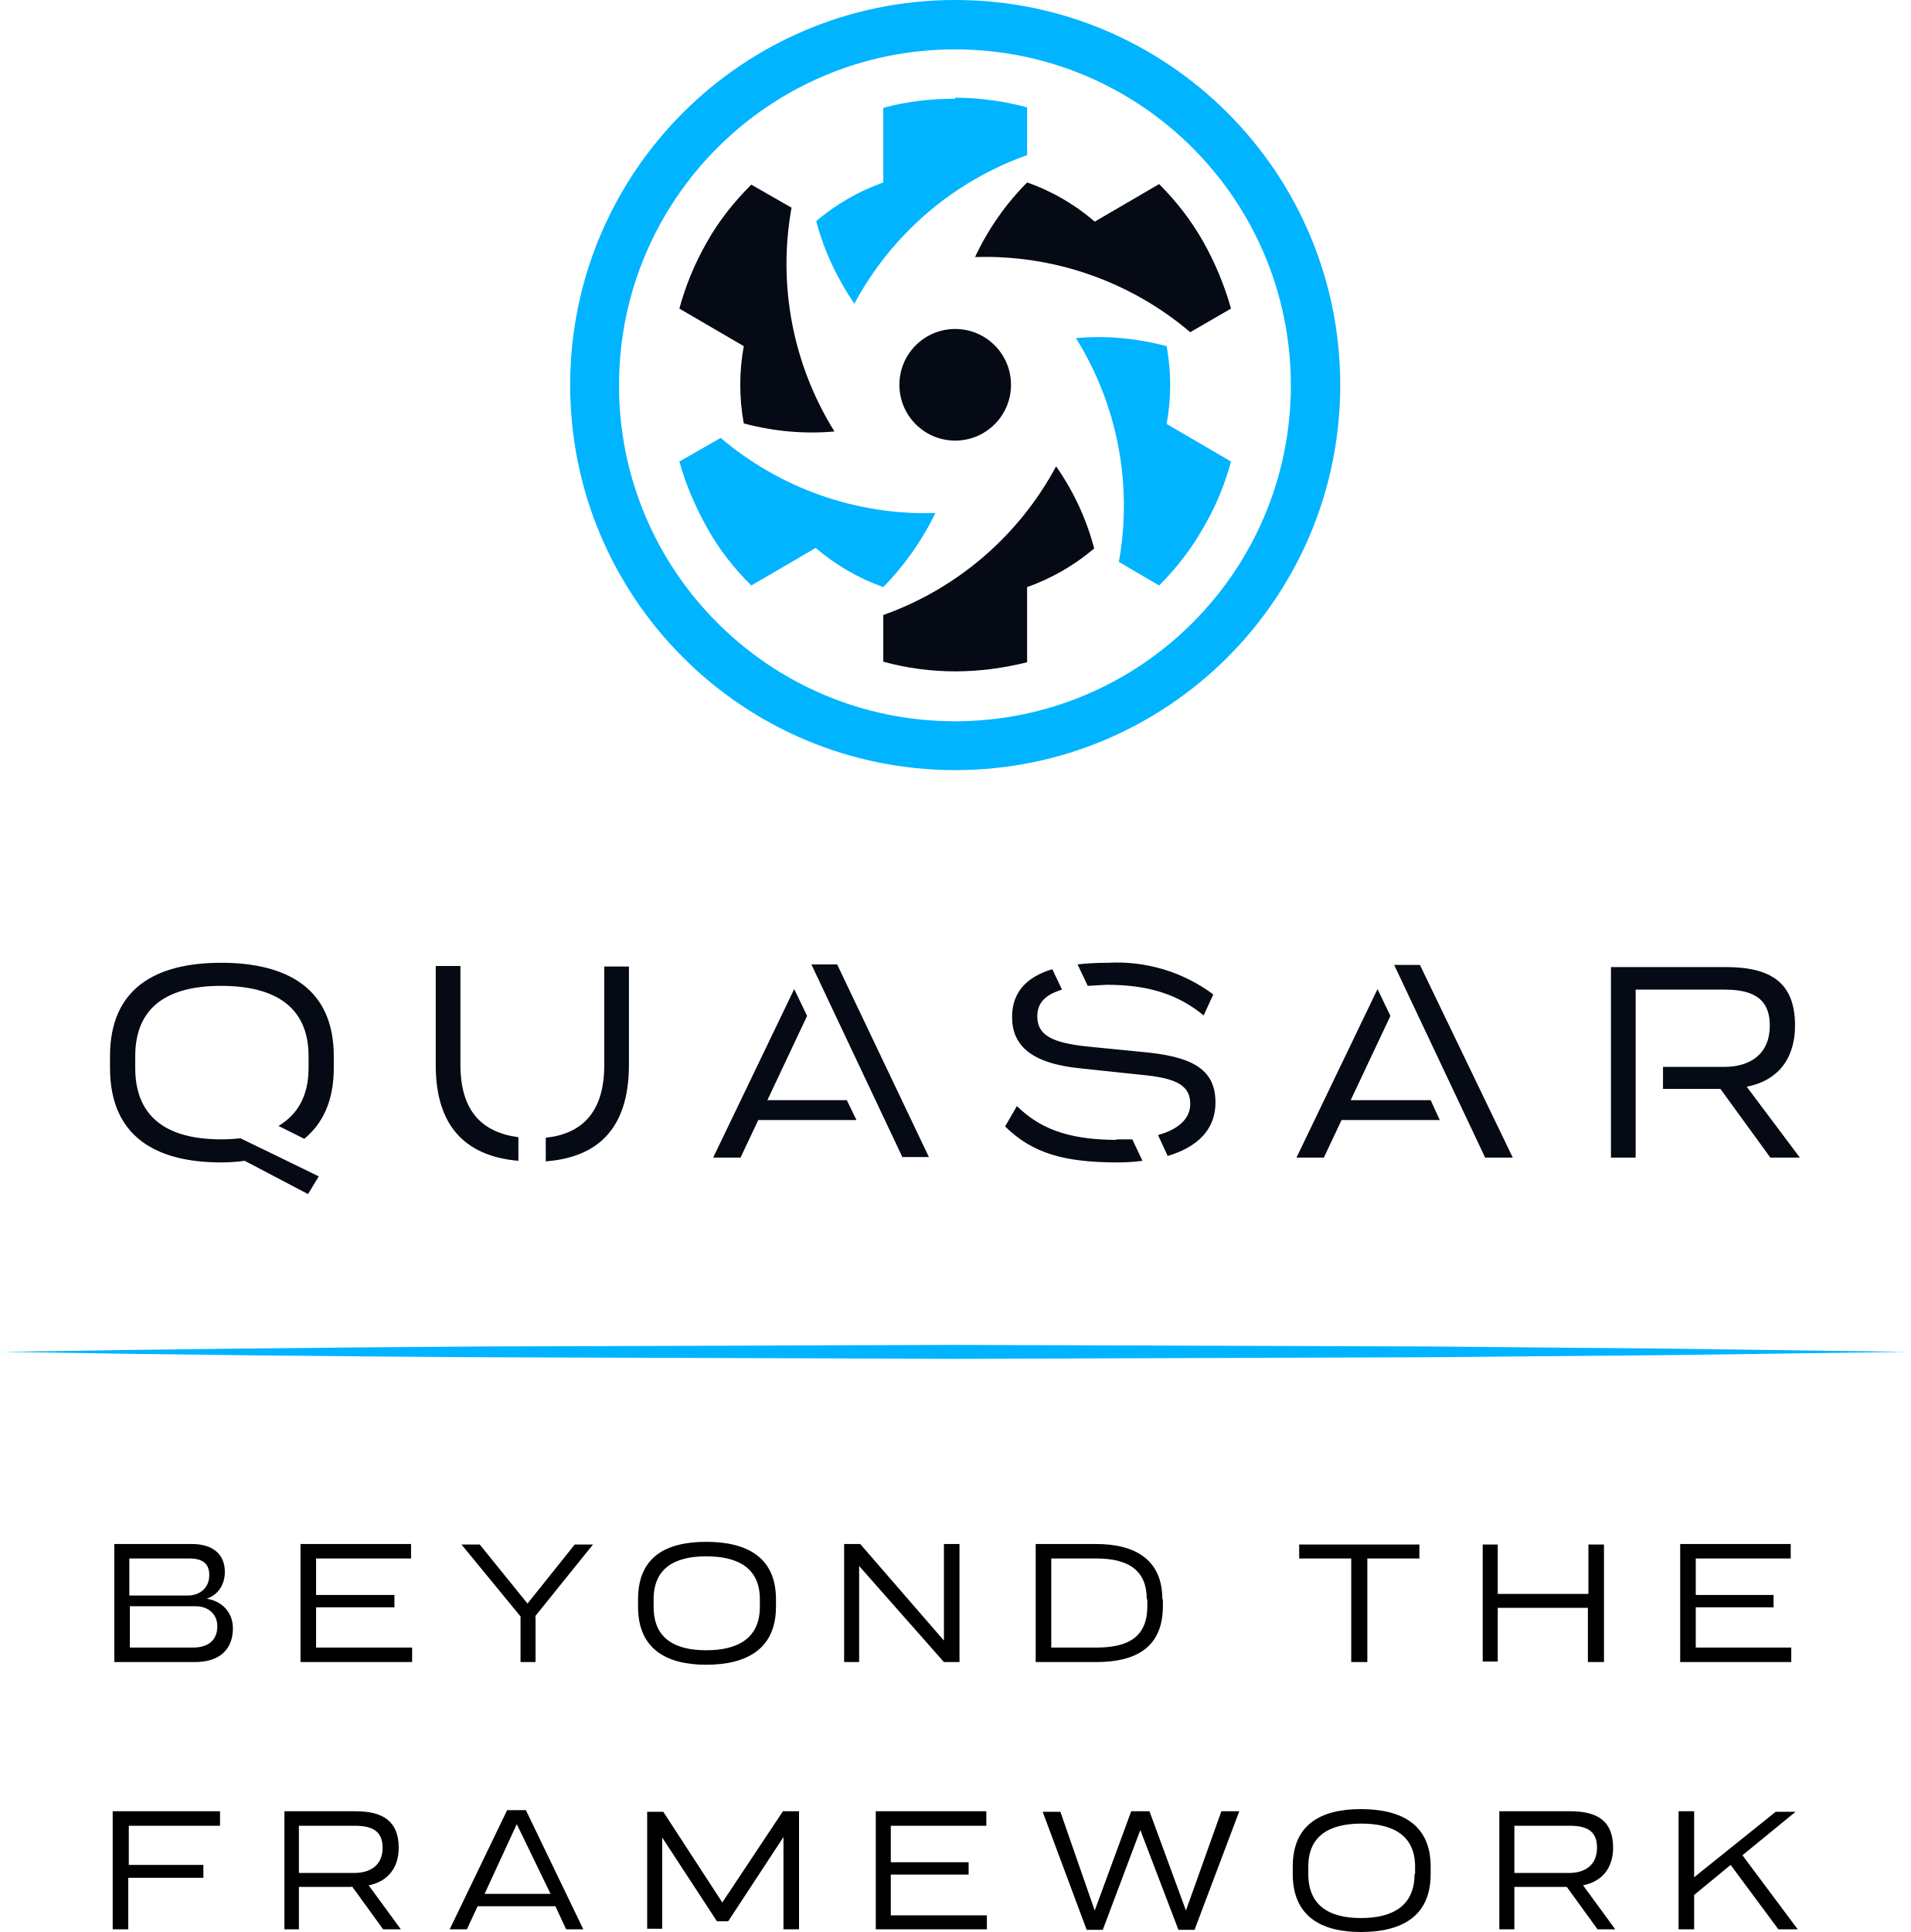
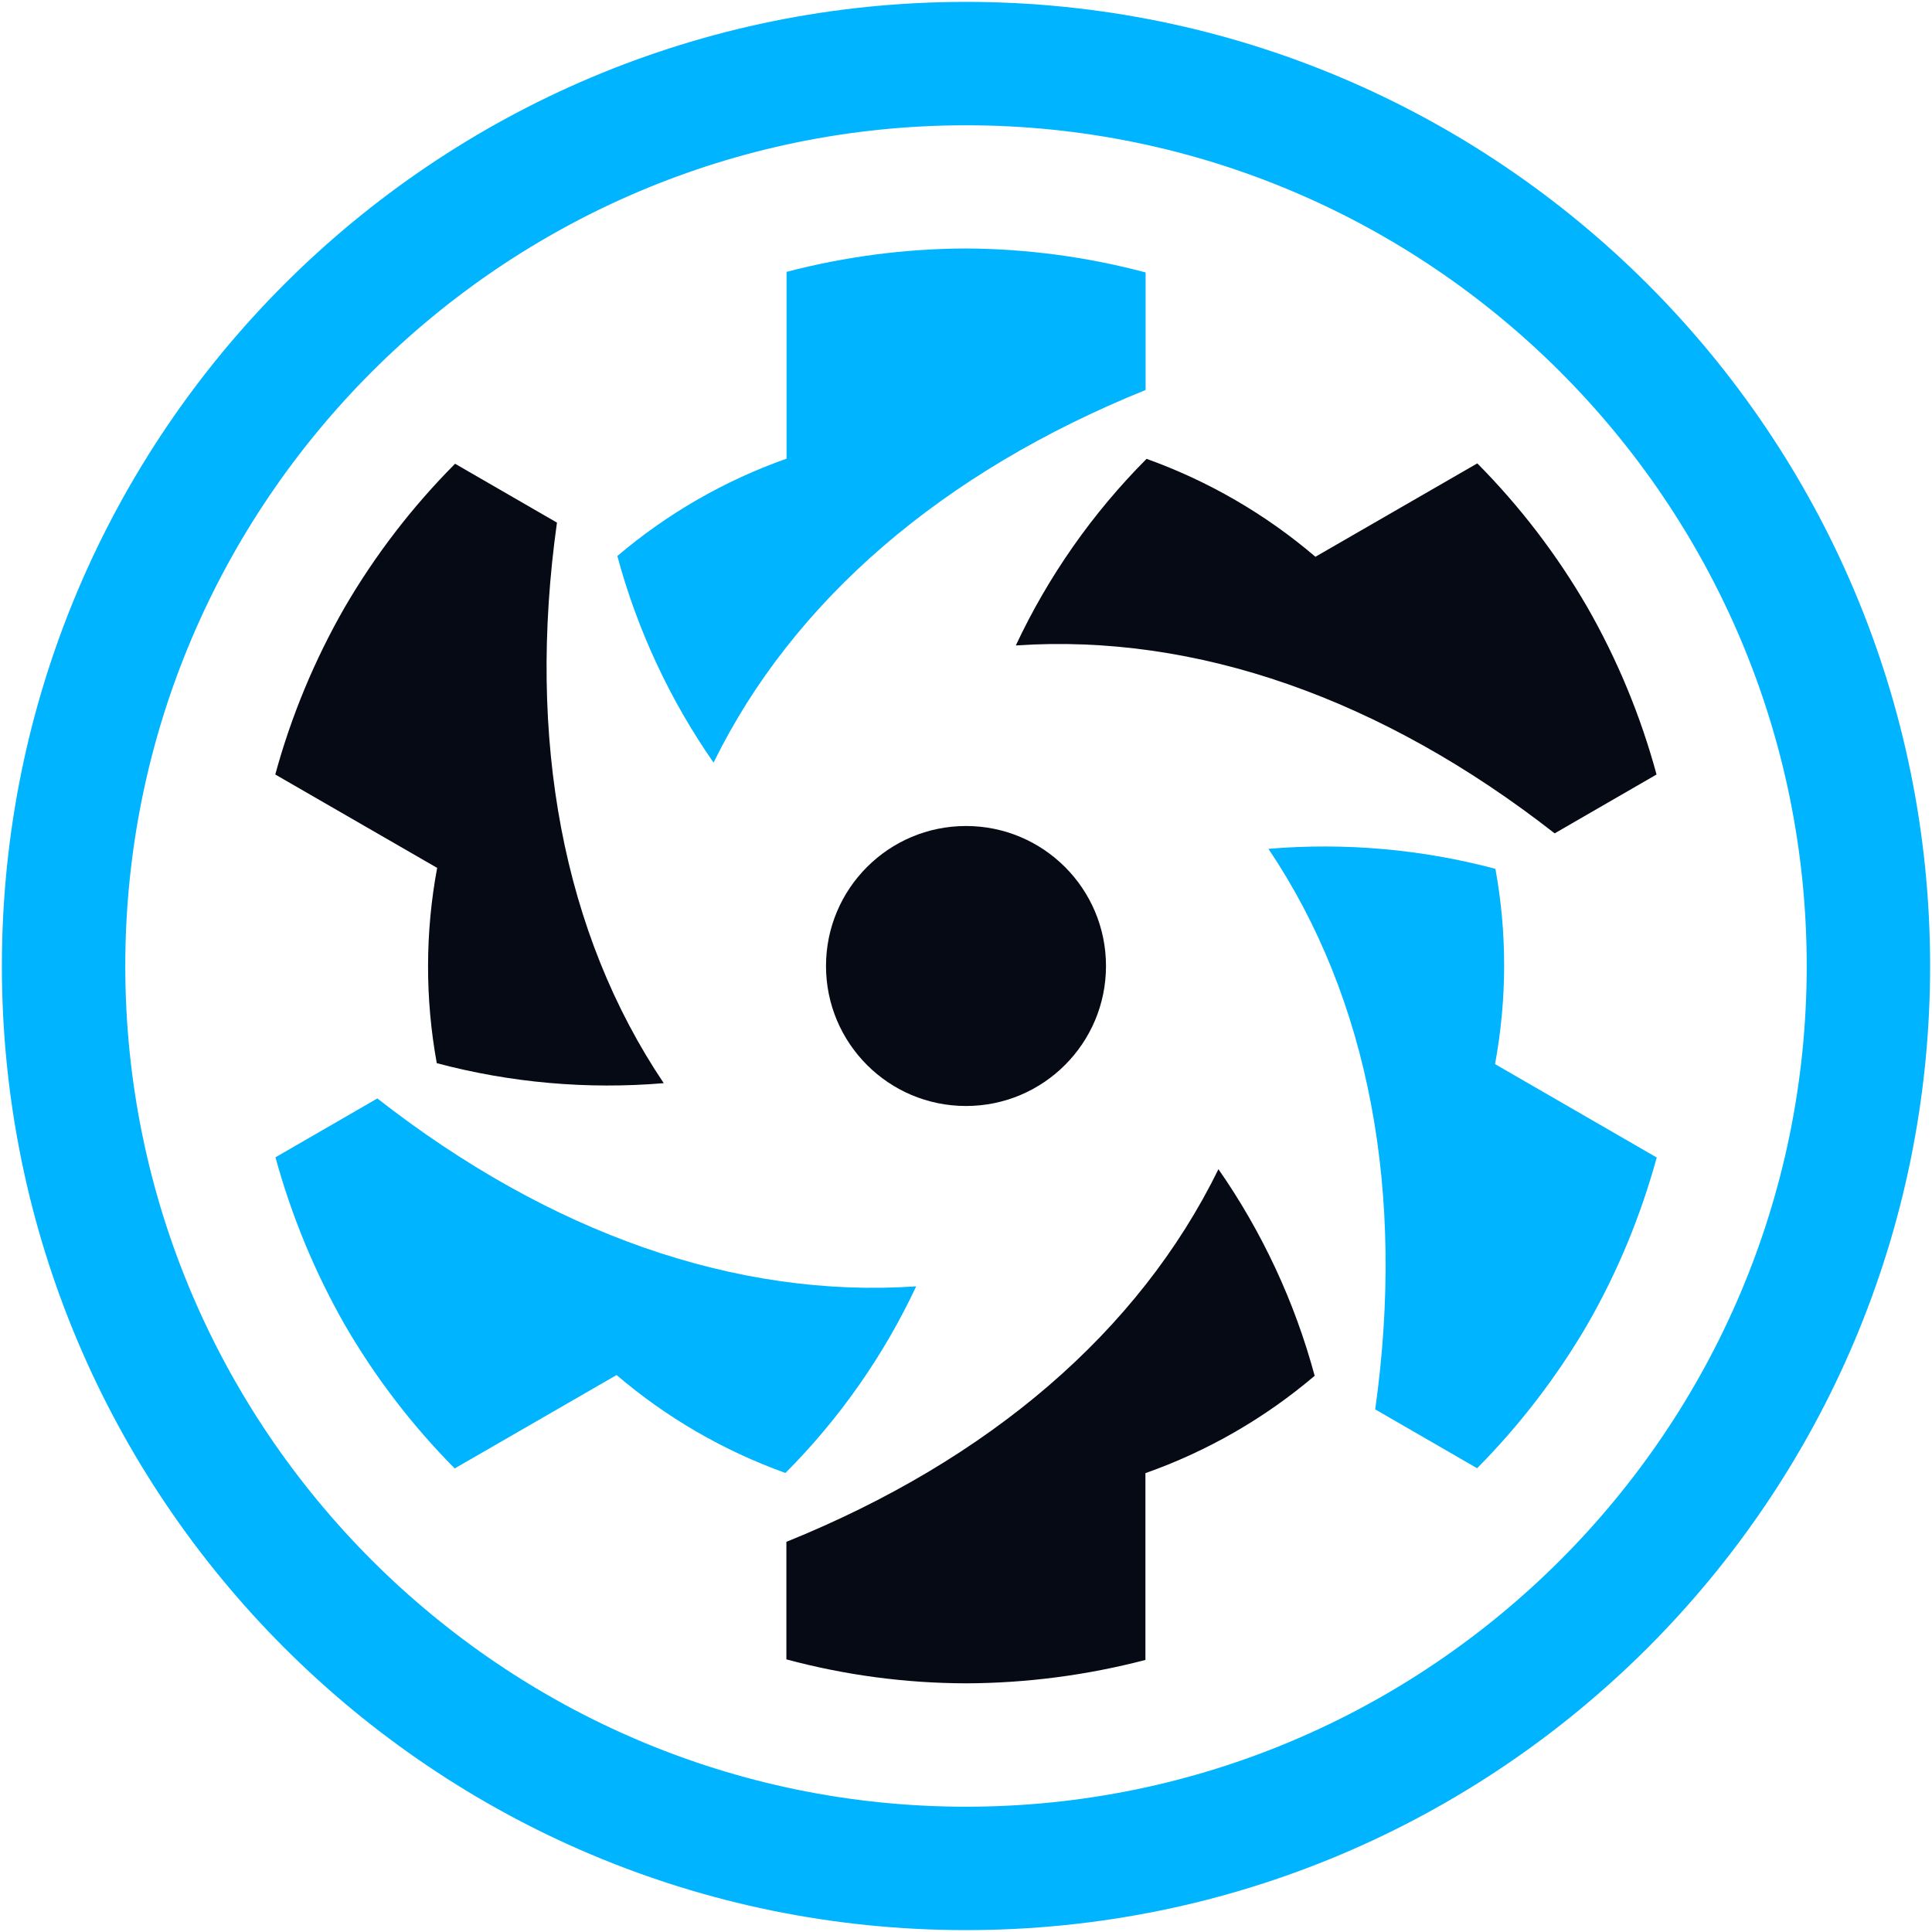
- <svg xmlns="http://www.w3.org/2000/svg" viewBox="0 0 356 360">
-   <path d="M43.4 303.4c0 3.8-2.3 6.3-7.1 6.3h-15v-22h14.4c4.3 0 6.2 2.2 6.2 5.2 0 2.6-1.5 4.4-3.4 5 2.8.4 4.9 2.5 4.9 5.5zm-8-13H24.1v6.9H35c2.1 0 4-1.3 4-3.8 0-2.2-1.3-3.1-3.7-3.1zm5.1 12.6c0-2.3-1.8-3.7-4-3.7H24.2v7.7h11.7c3.4 0 4.6-1.8 4.6-4zm36.3 4v2.7H56v-22h20.6v2.7H58.9v6.8h14.6v2.3H58.9v7.5h17.9zm23-5.8v8.5H97v-8.5l-11-13.4h3.4l8.9 11 8.8-11h3.4l-10.8 13.4zm19.1-1.8V298c0-7.9 5.2-10.7 12.7-10.7 7.5 0 13 2.8 13 10.7v1.4c0 7.9-5.5 10.8-13 10.8s-12.7-3-12.7-10.8zm22.7 0V298c0-5.7-3.9-8-10-8-6 0-9.8 2.3-9.8 8v1.4c0 5.8 3.8 8.1 9.8 8.1 6 0 10-2.3 10-8.1zm37.2-11.6v21.9h-2.9l-15.8-17.9v17.9h-2.8v-22h3l15.6 18v-18h2.9zm37.9 10.2v1.3c0 7.8-5.2 10.4-12.4 10.4H193v-22h11.2c7.2 0 12.4 2.8 12.4 10.3zm-3 0c0-5.3-3.3-7.6-9.4-7.6h-8.4V307h8.4c6 0 9.5-2 9.5-7.7V298zm50.8-7.6h-9.7v19.3h-3v-19.3h-9.7v-2.6h22.4v2.6zm34.4-2.6v21.9h-3v-10.1h-16.8v10h-2.8v-21.8h2.8v9.2H296v-9.2h2.9zm34.9 19.2v2.7h-20.7v-22h20.6v2.7H316v6.8h14.5v2.3H316v7.5h17.8zM24 340.2v7.3h13.9v2.4h-14v9.6H21v-22h20v2.7H24zm41.5 11.4h-9.8v7.9H53v-22h13.3c5.1 0 8 1.9 8 6.8 0 3.7-2 6.3-5.6 7l6 8.2h-3.3l-5.8-8zm-9.8-2.6H66c3.1 0 5.3-1.5 5.3-4.7 0-3.3-2.2-4.1-5.3-4.1H55.7v8.8zm47.9 6.2H89l-2 4.3h-3.2l10.7-22.2H98l10.7 22.2h-3.2l-2-4.3zm-1-2.3l-6.3-13-6 13h12.2zm46.3-15.3v21.9H146v-17.2L135.7 358h-2.1l-10.2-15.6v17h-2.8v-21.8h3l11 16.9 11.3-17h3zm35 19.3v2.6h-20.7v-22h20.6v2.7H166v6.8h14.5v2.3H166v7.6h17.8zm47-19.3l-8.3 22h-3l-7.1-18.6-7 18.6h-3l-8.2-22h3.3L204 356l6.8-18.5h3.4L221 356l6.6-18.5h3.3zm10 11.6v-1.4c0-7.8 5.2-10.7 12.7-10.7 7.6 0 13 2.9 13 10.7v1.4c0 7.9-5.4 10.8-13 10.8-7.5 0-12.7-3-12.7-10.8zm22.8 0v-1.4c0-5.7-4-8-10-8s-9.9 2.3-9.9 8v1.4c0 5.8 3.8 8.2 9.8 8.2 6.1 0 10-2.4 10-8.2zm28.3 2.4h-9.8v7.9h-2.8v-22h13.2c5.2 0 8 1.9 8 6.8 0 3.7-2 6.3-5.6 7l6 8.2h-3.3l-5.8-8zm-9.8-2.6h10.2c3 0 5.2-1.5 5.2-4.7 0-3.3-2.1-4.1-5.2-4.1h-10.2v8.8zm40.3-1.5l-6.8 5.6v6.4h-2.9v-22h2.9v12.3l15.2-12.2h3.7l-9.9 8.1 10.3 13.8h-3.6l-8.9-12z" />
-   <path fill="#050A14" d="M188.4 71.7a10.4 10.4 0 01-20.8 0 10.4 10.4 0 1120.8 0zM224.2 45c-2.2-3.9-5-7.5-8.2-10.7l-12 7c-3.7-3.2-8-5.7-12.6-7.3a49.4 49.4 0 00-9.7 13.9 59 59 0 0140.1 14l7.6-4.4a57 57 0 00-5.2-12.5zM178 125.1c4.5 0 9-.6 13.4-1.7v-14a40 40 0 0012.5-7.2 47.7 47.7 0 00-7.1-15.3 59 59 0 01-32.2 27.7v8.7c4.4 1.2 8.9 1.8 13.4 1.8zM131.8 45c-2.3 4-4 8.1-5.2 12.5l12 7a40 40 0 000 14.4c5.7 1.5 11.3 2 16.9 1.5a59 59 0 01-8-41.7l-7.5-4.3c-3.2 3.2-6 6.7-8.2 10.6z" />
-   <path fill="#00B4FF" d="M224.2 98.4c2.3-3.9 4-8 5.2-12.4l-12-7a40 40 0 000-14.5c-5.7-1.5-11.3-2-16.9-1.5a59 59 0 018 41.7l7.5 4.4c3.2-3.2 6-6.8 8.2-10.7zm-92.4 0c2.2 4 5 7.5 8.2 10.7l12-7a40 40 0 0012.6 7.3c4-4.1 7.3-8.8 9.7-13.8a59 59 0 01-40-14l-7.7 4.4c1.2 4.3 3 8.5 5.2 12.4zm46.2-80c-4.5 0-9 .5-13.4 1.7V34a40 40 0 00-12.5 7.2c1.5 5.7 4 10.8 7.1 15.4a59 59 0 0132.2-27.7V20a53.3 53.3 0 00-13.4-1.8z" />
-   <path fill="#00B4FF" d="M178 9.2a62.6 62.6 0 11-.1 125.2A62.6 62.6 0 01178 9.2m0-9.2a71.7 71.7 0 100 143.5A71.7 71.7 0 00178 0z" />
-   <path fill="#050A14" d="M96.6 212v4.3c-9.2-.8-15.4-5.8-15.4-17.8V180h4.6v18.4c0 8.6 4 12.6 10.8 13.5zm16-31.9v18.4c0 8.9-4.3 12.8-10.9 13.5v4.4c9.2-.7 15.5-5.6 15.5-18v-18.3h-4.7zM62.2 199v-2.2c0-12.7-8.8-17.4-21-17.4-12.1 0-20.7 4.7-20.7 17.4v2.2c0 12.8 8.6 17.6 20.7 17.6 1.5 0 3-.1 4.4-.3l11.8 6.2 2-3.3-8.2-4-6.4-3.1a32 32 0 01-3.6.2c-9.8 0-16-3.9-16-13.3v-2.2c0-9.3 6.2-13.1 16-13.1 9.9 0 16.3 3.8 16.3 13.1v2.2c0 5.3-2.1 8.7-5.6 10.8l4.8 2.4c3.4-2.8 5.5-7 5.5-13.2zM168 215.6h5.1L156 179.7h-4.8l17 36zM143 205l7.4-15.7-2.4-5-15.1 31.4h5.1l3.3-7h18.3l-1.8-3.7H143zm133.7 10.7h5.2l-17.3-35.9h-4.8l17 36zm-25-10.7l7.4-15.7-2.4-5-15.1 31.4h5.1l3.3-7h18.3l-1.7-3.7h-14.8zm73.8-2.5c6-1.2 9-5.4 9-11.4 0-8-4.5-10.9-12.9-10.9h-21.4v35.5h4.6v-31.3h16.5c5 0 8.5 1.4 8.5 6.7 0 5.2-3.5 7.7-8.5 7.7h-11.4v4.1h10.7l9.3 12.8h5.5l-9.9-13.2zm-117.4 9.9c-9.7 0-14.7-2.5-18.6-6.3l-2.2 3.8c5.1 5 11 6.7 21 6.7 1.6 0 3.1-.1 4.6-.3l-1.9-4h-3zm18.4-7c0-6.4-4.7-8.6-13.8-9.4l-10.1-1c-6.7-.7-9.3-2.2-9.3-5.6 0-2.5 1.4-4 4.6-5l-1.8-3.8c-4.7 1.4-7.5 4.2-7.5 8.9 0 5.2 3.4 8.7 13 9.6l11.3 1.2c6.4.6 8.9 2 8.9 5.4 0 2.7-2.1 4.7-6 5.8l1.8 3.9c5.3-1.6 8.9-4.7 8.9-10zm-20.3-21.9c7.9 0 13.3 1.8 18.1 5.7l1.8-3.9a30 30 0 00-19.6-5.9c-2 0-4 .1-5.7.3l1.9 4 3.5-.2z" />
-   <path fill="#00B4FF" d="M.5 251.9c29.6-.5 59.2-.8 88.8-1l88.7-.3 88.7.3 44.4.4 44.4.6-44.4.6-44.4.4-88.7.3-88.7-.3a7981 7981 0 01-88.8-1z" />
-   <path fill="none" d="M-565.2 324H-252v15.8h-313.2z" />
+ <svg xmlns="http://www.w3.org/2000/svg" id="Layer_1" x="0" y="0" version="1.1" viewBox="0 0 1024 1024" xml:space="preserve">
+   <style>
+ 		.st0 {
+ 			fill: #050a14
+ 		}
+ 
+ 		.st1 {
+ 			fill: #00b4ff
+ 		}
+ 	</style>
+   <path id="path8860-5-4-8-2-7-1-8_20_" d="M586.2 512a74.2 74.2 0 11-148.4 0 74.2 74.2 0 11148.4 0z" class="st0" />
+   <path id="path8862-5-5-9-1-9-2-7_20_" d="M841.3 321.8a375.7 375.7 0 00-58.3-76.2l-85.8 49.5a286.7 286.7 0 00-89.5-51.9 352 352 0 00-69.3 98.9c95.5-6.5 194.1 28.1 285.6 99.6l54-31.2a377.5 377.5 0 00-36.7-88.7z" class="st0" />
+   <path id="path8866-7-5-5-0-3-5-6_20_" d="M512 892.2c32.1-.1 64.1-4.3 95.1-12.4v-99a285 285 0 0089.7-51.6 352.3 352.3 0 00-51-109.5c-42.1 85.9-121.3 154-229 197.5v62.3a369.4 369.4 0 0095.2 12.7z" class="st0" />
+   <path id="path8870-5-3-9-3-0-0-9_20_" d="M182.7 321.9a377.8 377.8 0 00-36.8 88.6l85.8 49.5a285.8 285.8 0 00-.2 103.5 352.7 352.7 0 00120.3 10.6C298.4 494.7 279.1 392 295.2 277l-54-31.2a376.9 376.9 0 00-58.5 76.1z" class="st0" />
+   <g>
+     <path id="path8864-4-8-1-2-7-3-1_20_" d="M841.3 702.1c16-27.8 28.3-57.6 36.8-88.6L792.4 564c6.4-34.6 6.4-69.6.2-103.5a352.7 352.7 0 00-120.3-10.6C725.7 529.3 745 632 728.9 747l54 31.2a382 382 0 0058.4-76.1z" class="st1" />
+     <path id="path8868-6-7-4-7-5-7-1_20_" d="M182.7 702.1a375.7 375.7 0 0058.3 76.2l85.8-49.5a286.7 286.7 0 0089.5 51.9 352 352 0 0069.3-98.9c-95.5 6.5-194.1-28.1-285.6-99.6l-54 31.2c8.5 31 20.8 60.8 36.7 88.7z" class="st1" />
+     <path id="path8872-6-3-2-1-4-2-1_20_" d="M512 131.7c-32.1.1-64.1 4.3-95.1 12.4v99a285 285 0 00-89.7 51.6 352.3 352.3 0 0051 109.5c42.1-85.9 121.3-154 229-197.5v-62.3a378.3 378.3 0 00-95.2-12.7z" class="st1" />
+   </g>
+   <path d="M512 66.4c245.7 0 445.6 199.9 445.6 445.6S757.7 957.6 512 957.6 66.4 757.7 66.4 512 266.3 66.4 512 66.4M512 1a511 511 0 100 1022A511 511 0 00512 1z" class="st1" />
</svg>
